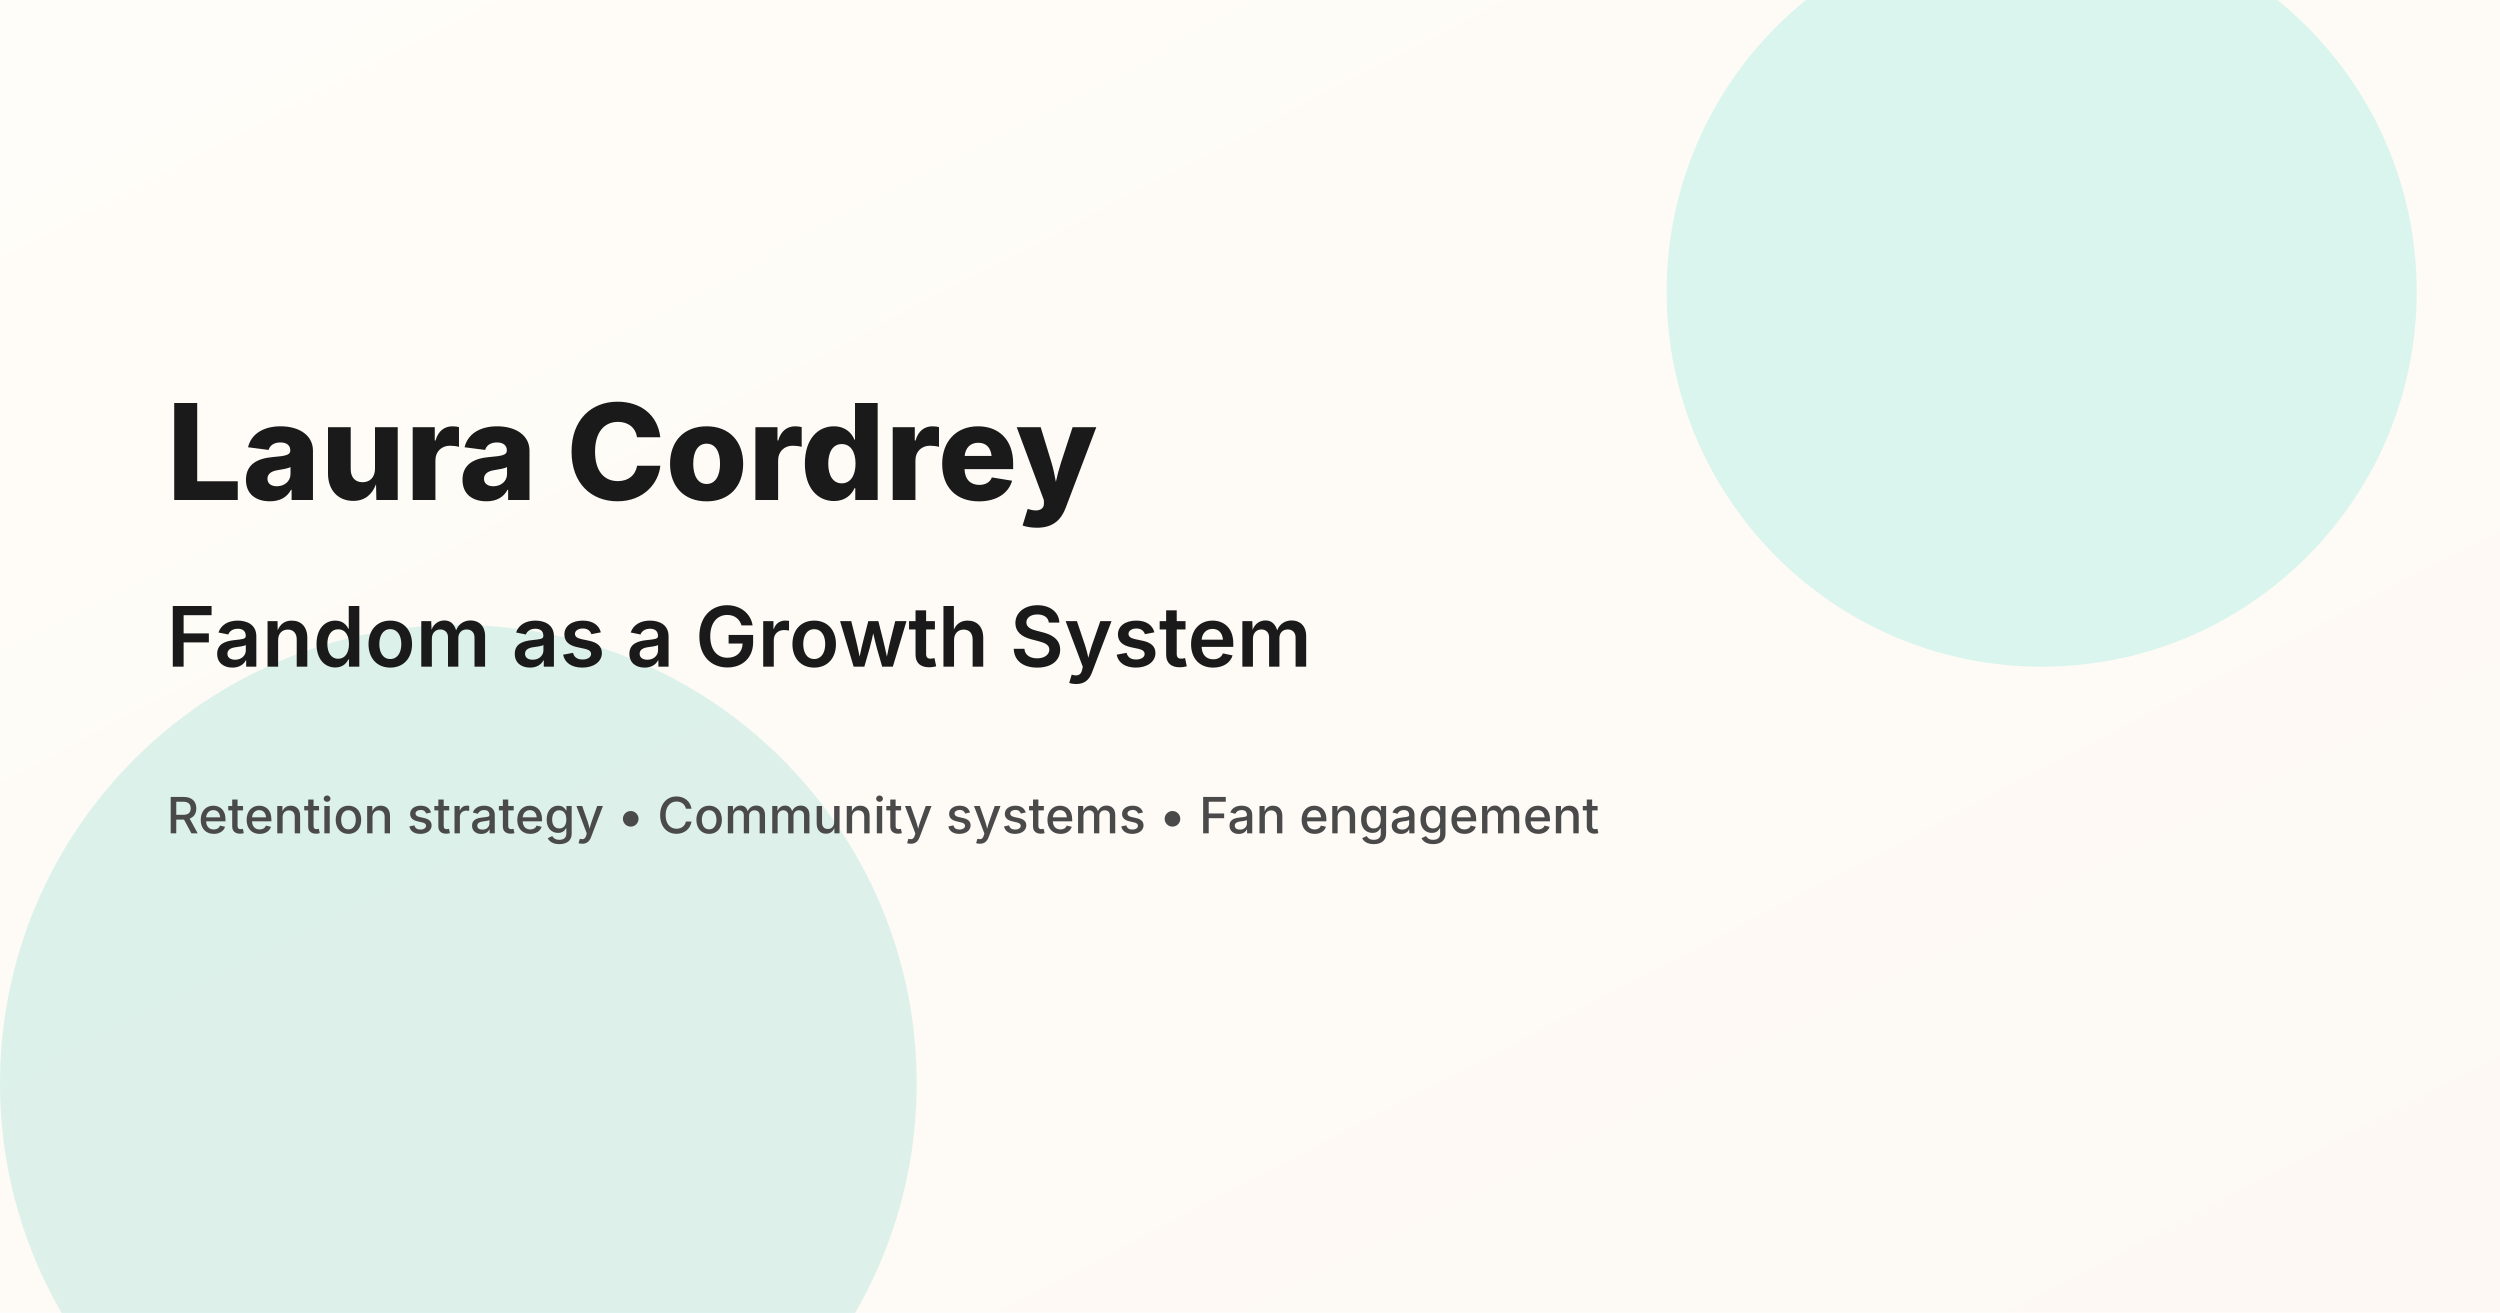
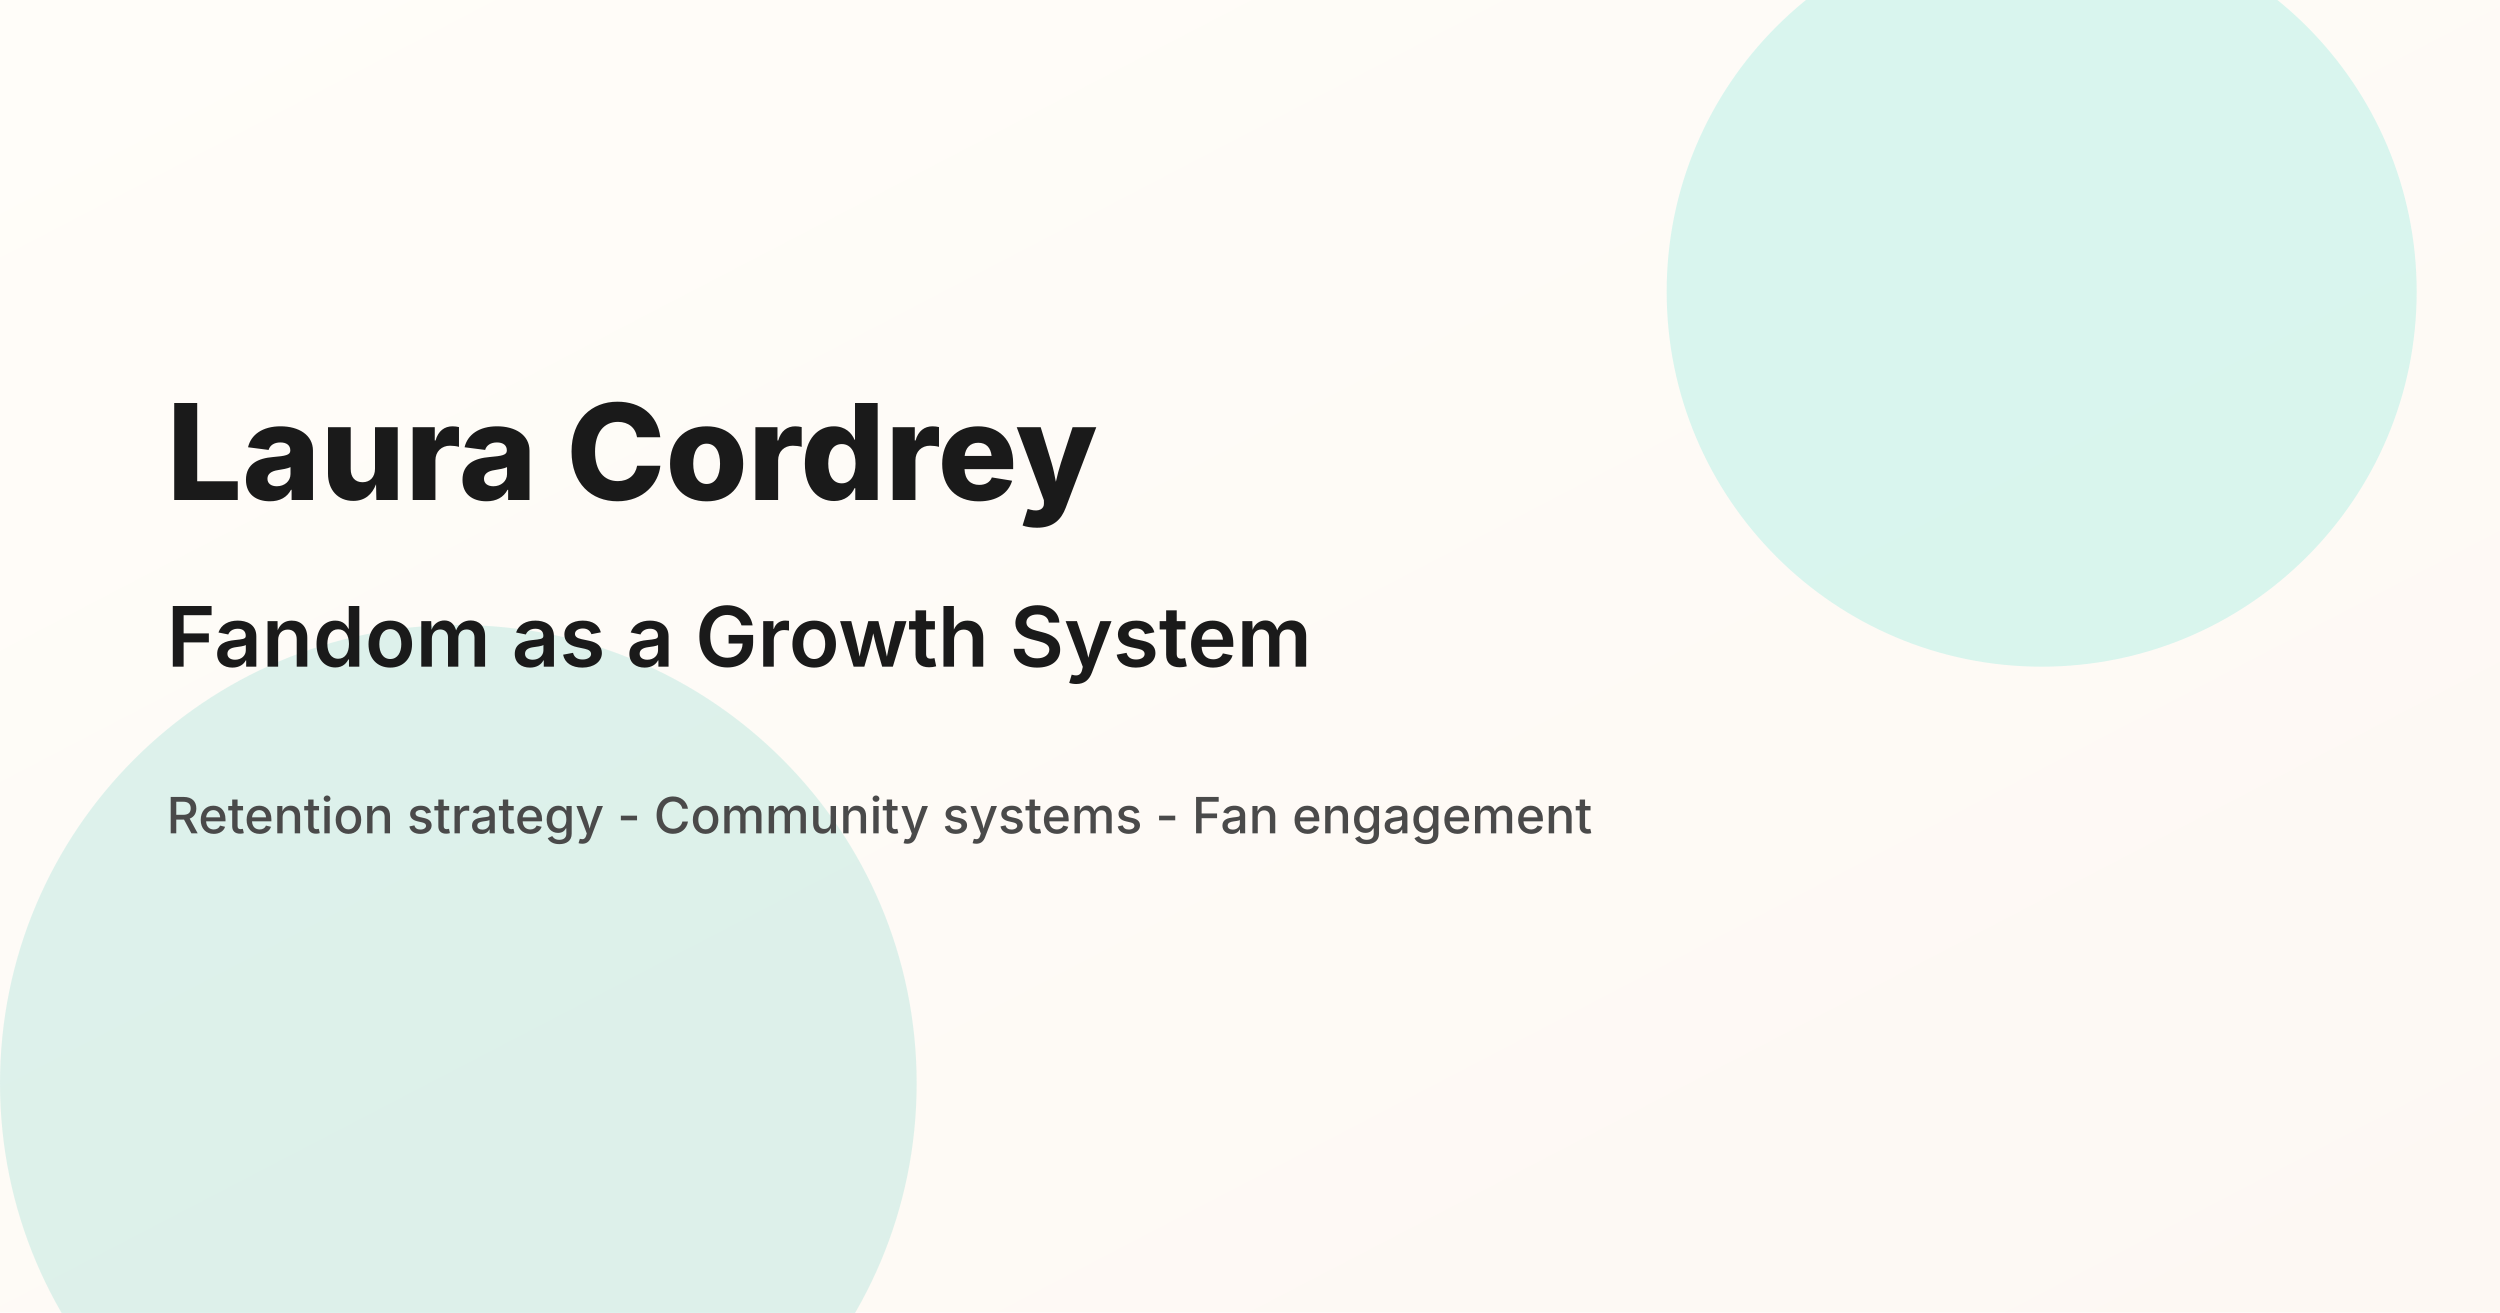
<svg xmlns="http://www.w3.org/2000/svg" width="1200" height="630" viewBox="0 0 1200 630">
  <defs>
    <linearGradient id="g" x1="0" y1="0" x2="1" y2="1">
      <stop offset="0%" stop-color="#FFFDF9" />
      <stop offset="100%" stop-color="#FDF8F3" />
    </linearGradient>
  </defs>
  <rect width="1200" height="630" fill="url(#g)" />
  <circle cx="980" cy="140" r="180" fill="#B4F0E6" opacity="0.5" />
  <circle cx="220" cy="520" r="220" fill="#7DD4C8" opacity="0.25" />
  <text x="80" y="240" font-family="Inter, Arial, sans-serif" font-size="64" font-weight="800" fill="#1A1A1A">Laura Cordrey</text>
  <text x="80" y="320" font-family="Inter, Arial, sans-serif" font-size="40" font-weight="600" fill="#1A1A1A">Fandom as a Growth System</text>
-   <text x="80" y="400" font-family="Inter, Arial, sans-serif" font-size="24" font-weight="500" fill="#4A4A4A">Retention strategy • Community systems • Fan engagement</text>
+   <text x="80" y="400" font-family="Inter, Arial, sans-serif" font-size="24" font-weight="500" fill="#4A4A4A">Retention strategy - Community systems - Fan engagement</text>
</svg>
